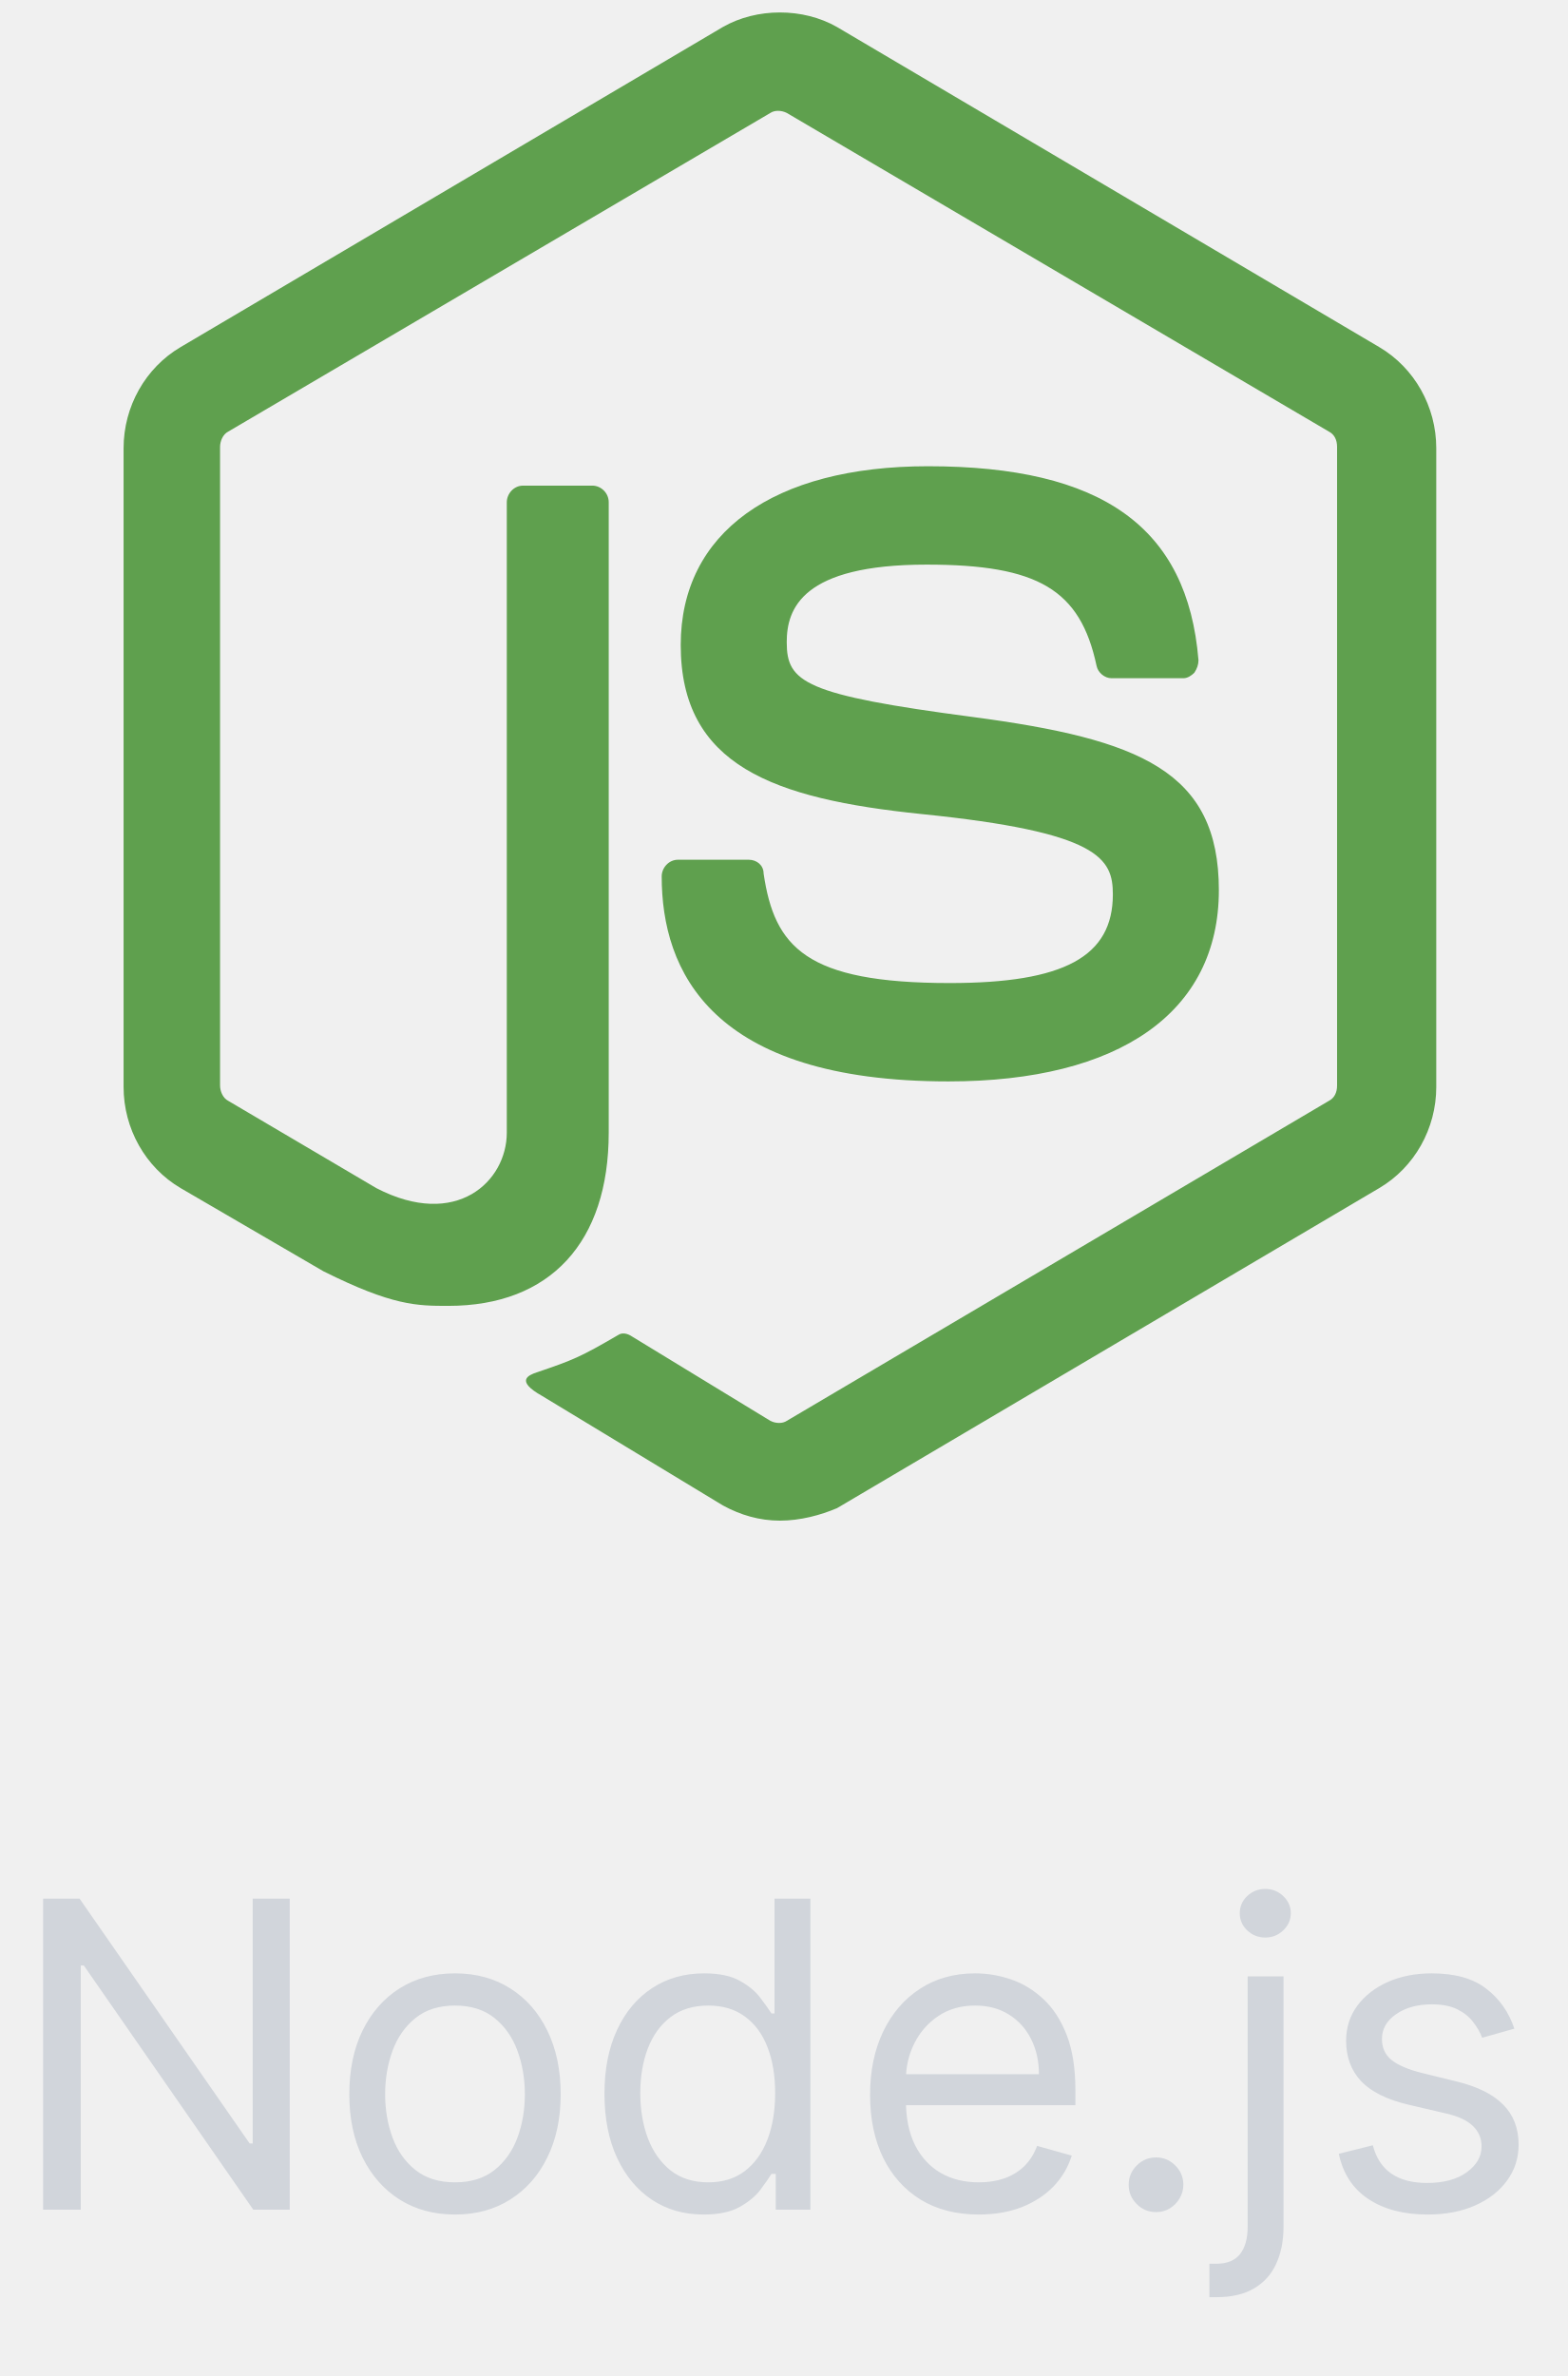
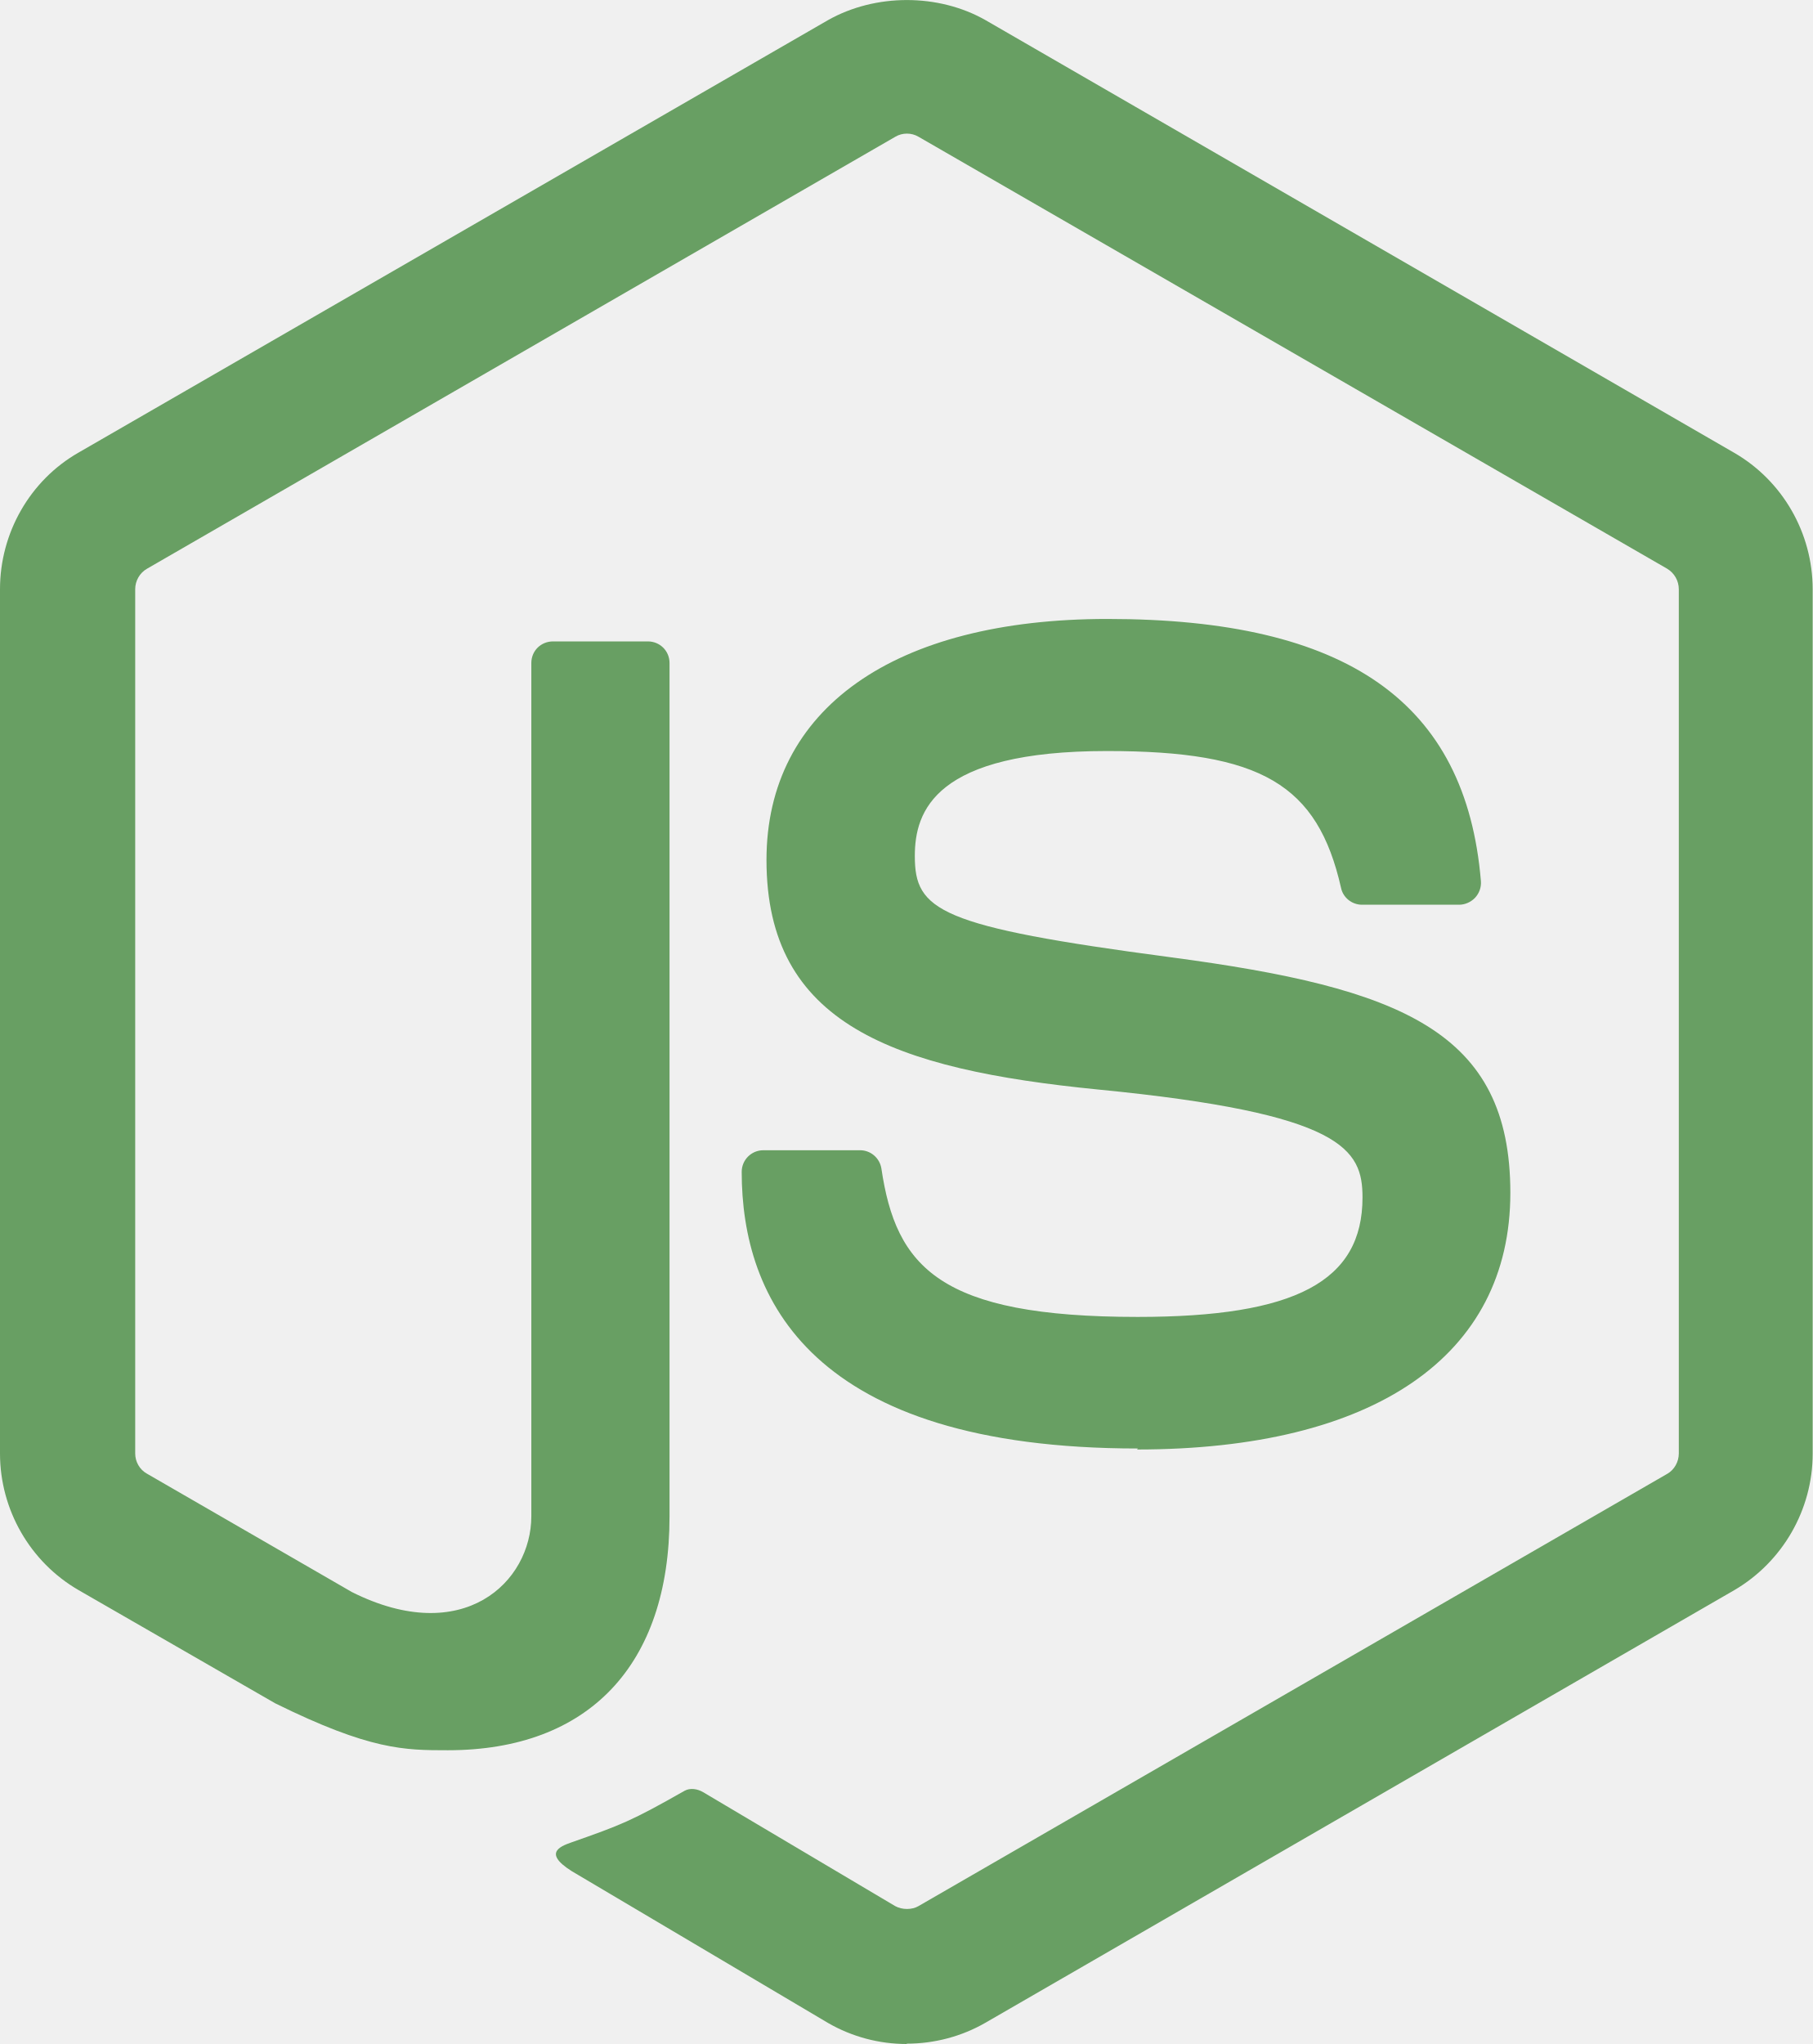
- <svg xmlns="http://www.w3.org/2000/svg" width="66" height="100" viewBox="0 0 66 100" fill="none">
-   <g clip-path="url(#clip0_119_246)">
-     <g clip-path="url(#clip1_119_246)">
-       <path d="M32.829 64C31.971 64 31.17 63.767 30.426 63.359L22.819 58.752C21.675 58.11 22.247 57.877 22.59 57.76C24.135 57.236 24.421 57.119 26.022 56.186C26.194 56.069 26.422 56.127 26.594 56.244L32.428 59.801C32.657 59.918 32.943 59.918 33.115 59.801L55.937 46.331C56.165 46.214 56.28 45.981 56.28 45.689V18.806C56.28 18.515 56.165 18.281 55.937 18.165L33.115 4.752C32.886 4.636 32.6 4.636 32.428 4.752L9.606 18.165C9.378 18.281 9.263 18.573 9.263 18.806V45.689C9.263 45.922 9.378 46.214 9.606 46.331L15.841 50.005C19.216 51.754 21.332 49.713 21.332 47.672V21.139C21.332 20.789 21.618 20.439 22.018 20.439H24.935C25.279 20.439 25.622 20.73 25.622 21.139V47.672C25.622 52.279 23.162 54.961 18.872 54.961C17.557 54.961 16.527 54.961 13.61 53.503L7.604 50.005C6.117 49.13 5.202 47.497 5.202 45.748V18.864C5.202 17.115 6.117 15.482 7.604 14.607L30.426 1.137C31.856 0.32 33.801 0.32 35.231 1.137L58.053 14.607C59.54 15.482 60.455 17.115 60.455 18.864V45.748C60.455 47.497 59.54 49.13 58.053 50.005L35.231 63.475C34.545 63.767 33.687 64 32.829 64Z" fill="#5FA04E" />
-       <path d="M39.921 45.514C29.912 45.514 27.852 40.849 27.852 36.884C27.852 36.534 28.139 36.184 28.539 36.184H31.513C31.856 36.184 32.142 36.417 32.142 36.767C32.6 39.858 33.916 41.374 39.978 41.374C44.783 41.374 46.842 40.266 46.842 37.642C46.842 36.126 46.27 35.018 38.777 34.26C32.543 33.618 28.653 32.219 28.653 27.145C28.653 22.422 32.543 19.623 39.063 19.623C46.385 19.623 49.988 22.188 50.446 27.787C50.446 27.962 50.389 28.137 50.274 28.311C50.16 28.428 49.988 28.545 49.816 28.545H46.785C46.499 28.545 46.213 28.311 46.156 28.02C45.469 24.813 43.696 23.763 39.006 23.763C33.744 23.763 33.115 25.629 33.115 27.029C33.115 28.72 33.858 29.244 40.951 30.177C47.986 31.111 51.304 32.452 51.304 37.467C51.304 42.599 47.128 45.514 39.921 45.514Z" fill="#5FA04E" />
-     </g>
-     <path d="M12.195 79.909V93H10.661L3.528 82.722H3.4V93H1.815V79.909H3.349L10.508 90.213H10.636V79.909H12.195ZM19.151 93.204C18.265 93.204 17.488 92.994 16.818 92.572C16.154 92.15 15.634 91.56 15.259 90.801C14.888 90.043 14.703 89.156 14.703 88.142C14.703 87.119 14.888 86.227 15.259 85.464C15.634 84.701 16.154 84.109 16.818 83.687C17.488 83.265 18.265 83.054 19.151 83.054C20.038 83.054 20.814 83.265 21.478 83.687C22.147 84.109 22.667 84.701 23.038 85.464C23.413 86.227 23.6 87.119 23.6 88.142C23.6 89.156 23.413 90.043 23.038 90.801C22.667 91.56 22.147 92.15 21.478 92.572C20.814 92.994 20.038 93.204 19.151 93.204ZM19.151 91.849C19.825 91.849 20.379 91.677 20.814 91.332C21.248 90.987 21.57 90.533 21.779 89.97C21.988 89.408 22.092 88.798 22.092 88.142C22.092 87.486 21.988 86.874 21.779 86.308C21.57 85.741 21.248 85.283 20.814 84.933C20.379 84.584 19.825 84.409 19.151 84.409C18.478 84.409 17.924 84.584 17.49 84.933C17.055 85.283 16.733 85.741 16.524 86.308C16.316 86.874 16.211 87.486 16.211 88.142C16.211 88.798 16.316 89.408 16.524 89.97C16.733 90.533 17.055 90.987 17.49 91.332C17.924 91.677 18.478 91.849 19.151 91.849ZM29.61 93.204C28.792 93.204 28.07 92.998 27.444 92.585C26.817 92.167 26.327 91.579 25.974 90.82C25.62 90.058 25.443 89.156 25.443 88.117C25.443 87.085 25.62 86.19 25.974 85.432C26.327 84.673 26.819 84.087 27.45 83.674C28.081 83.261 28.809 83.054 29.636 83.054C30.275 83.054 30.78 83.16 31.151 83.374C31.526 83.582 31.811 83.821 32.008 84.09C32.208 84.354 32.363 84.571 32.474 84.742H32.602V79.909H34.111V93H32.653V91.492H32.474C32.363 91.671 32.206 91.896 32.001 92.169C31.797 92.438 31.505 92.678 31.125 92.891C30.746 93.1 30.241 93.204 29.61 93.204ZM29.815 91.849C30.42 91.849 30.932 91.692 31.349 91.376C31.767 91.057 32.084 90.616 32.302 90.053C32.519 89.487 32.628 88.832 32.628 88.091C32.628 87.358 32.521 86.717 32.308 86.167C32.095 85.613 31.78 85.183 31.362 84.876C30.944 84.565 30.429 84.409 29.815 84.409C29.176 84.409 28.643 84.573 28.217 84.901C27.795 85.225 27.478 85.666 27.265 86.224C27.056 86.778 26.951 87.401 26.951 88.091C26.951 88.79 27.058 89.425 27.271 89.996C27.488 90.562 27.808 91.014 28.23 91.351C28.656 91.683 29.184 91.849 29.815 91.849ZM41.199 93.204C40.253 93.204 39.437 92.996 38.751 92.578C38.069 92.156 37.543 91.568 37.172 90.814C36.806 90.055 36.623 89.173 36.623 88.168C36.623 87.162 36.806 86.276 37.172 85.508C37.543 84.737 38.059 84.136 38.719 83.706C39.384 83.271 40.16 83.054 41.046 83.054C41.557 83.054 42.062 83.139 42.561 83.31C43.059 83.48 43.513 83.757 43.922 84.141C44.331 84.52 44.657 85.023 44.9 85.649C45.143 86.276 45.265 87.047 45.265 87.963V88.602H37.697V87.298H43.731C43.731 86.744 43.62 86.25 43.398 85.815C43.181 85.381 42.87 85.038 42.465 84.786C42.064 84.535 41.591 84.409 41.046 84.409C40.445 84.409 39.925 84.558 39.486 84.856C39.052 85.151 38.717 85.534 38.483 86.007C38.248 86.48 38.131 86.987 38.131 87.528V88.398C38.131 89.139 38.259 89.768 38.515 90.283C38.775 90.795 39.135 91.185 39.595 91.453C40.055 91.717 40.59 91.849 41.199 91.849C41.596 91.849 41.954 91.794 42.273 91.683C42.597 91.568 42.876 91.398 43.111 91.172C43.345 90.942 43.526 90.656 43.654 90.315L45.111 90.724C44.958 91.219 44.7 91.653 44.338 92.028C43.976 92.399 43.528 92.689 42.995 92.898C42.463 93.102 41.864 93.204 41.199 93.204ZM48.659 93.102C48.343 93.102 48.073 92.989 47.847 92.763C47.621 92.538 47.508 92.267 47.508 91.952C47.508 91.636 47.621 91.366 47.847 91.14C48.073 90.914 48.343 90.801 48.659 90.801C48.974 90.801 49.245 90.914 49.471 91.14C49.697 91.366 49.809 91.636 49.809 91.952C49.809 92.16 49.756 92.352 49.65 92.527C49.547 92.702 49.409 92.842 49.234 92.949C49.064 93.051 48.872 93.102 48.659 93.102ZM52.516 83.182H54.025V93.716C54.025 94.321 53.92 94.845 53.712 95.288C53.507 95.731 53.196 96.075 52.779 96.317C52.365 96.56 51.843 96.682 51.212 96.682C51.161 96.682 51.11 96.682 51.059 96.682C51.008 96.682 50.957 96.682 50.906 96.682V95.276C50.957 95.276 51.004 95.276 51.046 95.276C51.089 95.276 51.136 95.276 51.187 95.276C51.647 95.276 51.984 95.139 52.197 94.867C52.41 94.598 52.516 94.215 52.516 93.716V83.182ZM53.258 81.546C52.964 81.546 52.71 81.445 52.497 81.245C52.288 81.045 52.184 80.804 52.184 80.523C52.184 80.242 52.288 80.001 52.497 79.8C52.71 79.6 52.964 79.5 53.258 79.5C53.552 79.5 53.803 79.6 54.012 79.8C54.225 80.001 54.332 80.242 54.332 80.523C54.332 80.804 54.225 81.045 54.012 81.245C53.803 81.445 53.552 81.546 53.258 81.546ZM63.742 85.381L62.387 85.764C62.302 85.538 62.176 85.319 62.01 85.106C61.848 84.888 61.627 84.71 61.345 84.569C61.064 84.428 60.704 84.358 60.265 84.358C59.664 84.358 59.164 84.496 58.763 84.773C58.367 85.046 58.169 85.394 58.169 85.815C58.169 86.19 58.305 86.487 58.578 86.704C58.85 86.921 59.276 87.102 59.856 87.247L61.313 87.605C62.191 87.818 62.845 88.144 63.276 88.583C63.706 89.018 63.921 89.578 63.921 90.264C63.921 90.827 63.76 91.329 63.436 91.773C63.116 92.216 62.669 92.565 62.093 92.821C61.518 93.077 60.849 93.204 60.086 93.204C59.085 93.204 58.256 92.987 57.6 92.553C56.943 92.118 56.528 91.483 56.353 90.648L57.785 90.29C57.921 90.818 58.179 91.215 58.559 91.479C58.942 91.743 59.443 91.875 60.061 91.875C60.764 91.875 61.322 91.726 61.735 91.428C62.153 91.125 62.362 90.763 62.362 90.341C62.362 90 62.242 89.715 62.004 89.484C61.765 89.25 61.399 89.075 60.904 88.96L59.268 88.577C58.369 88.364 57.708 88.033 57.286 87.586C56.869 87.134 56.66 86.57 56.66 85.892C56.66 85.338 56.816 84.848 57.127 84.422C57.442 83.996 57.87 83.661 58.411 83.418C58.957 83.175 59.575 83.054 60.265 83.054C61.237 83.054 62 83.267 62.553 83.693C63.112 84.119 63.508 84.682 63.742 85.381Z" fill="#D1D5DB" />
+ <svg xmlns="http://www.w3.org/2000/svg" version="1.1" id="Layer_1" x="0px" y="0px" viewBox="0 0 109 122.88" style="enable-background:new 0 0 109 122.88" xml:space="preserve">
+   <style type="text/css">.st0{fill-rule:evenodd;clip-rule:evenodd;fill:#689F63;}</style>
+   <g>
+     <path class="st0" d="M68.43,87.08c-19.7,0-23.83-9.04-23.83-16.63c0-0.72,0.58-1.3,1.3-1.3h5.82c0.64,0,1.18,0.47,1.28,1.1 c0.88,5.93,3.49,8.92,15.41,8.92c9.49,0,13.52-2.14,13.52-7.18c0-2.9-1.15-5.05-15.89-6.49c-12.33-1.22-19.95-3.93-19.95-13.8 c0-9.08,7.66-14.49,20.5-14.49c14.42,0,21.56,5,22.46,15.76c0.03,0.37-0.1,0.73-0.35,1c-0.25,0.26-0.6,0.42-0.96,0.42H81.9 c-0.61,0-1.14-0.43-1.26-1.01c-1.41-6.23-4.81-8.23-14.07-8.23c-10.36,0-11.56,3.61-11.56,6.31c0,3.28,1.42,4.24,15.4,6.09 c13.84,1.84,20.41,4.43,20.41,14.16c0,9.81-8.18,15.43-22.45,15.43L68.43,87.08L68.43,87.08z M54.52,122.88 c-1.65,0-3.28-0.43-4.72-1.26l-15.03-8.9c-2.25-1.26-1.15-1.7-0.41-1.96c2.99-1.05,3.6-1.28,6.8-3.1c0.34-0.19,0.78-0.12,1.12,0.08 l11.55,6.85c0.42,0.23,1.01,0.23,1.4,0l45.03-25.99c0.42-0.24,0.69-0.72,0.69-1.22V35.43c0-0.52-0.27-0.98-0.7-1.24L55.23,8.22 c-0.42-0.25-0.97-0.25-1.39,0l-45,25.97c-0.44,0.25-0.71,0.73-0.71,1.23v51.96c0,0.5,0.27,0.97,0.7,1.21l12.33,7.12 c6.69,3.35,10.79-0.6,10.79-4.56V39.86c0-0.73,0.57-1.3,1.31-1.3l5.7,0c0.71,0,1.3,0.56,1.3,1.3v51.31 c0,8.93-4.87,14.05-13.33,14.05c-2.6,0-4.66,0-10.38-2.82L4.72,95.59C1.8,93.9,0,90.75,0,87.38V35.42c0-3.38,1.8-6.54,4.72-8.21 l45.07-26c2.85-1.61,6.64-1.61,9.47,0l45.02,26.01c2.91,1.68,4.72,4.82,4.72,8.21v51.96c0,3.37-1.81,6.51-4.72,8.21l-45.02,26 c-1.44,0.83-3.08,1.26-4.74,1.26L54.52,122.88L54.52,122.88z M54.52,122.88L54.52,122.88L54.52,122.88L54.52,122.88z" />
  </g>
-   <defs>
-     <clipPath id="clip0_119_246">
-       <rect width="65" height="100" fill="white" transform="translate(0.229492)" />
-     </clipPath>
-     <clipPath id="clip1_119_246">
-       <rect width="56.32" height="64" fill="white" transform="translate(4.56934)" />
-     </clipPath>
-   </defs>
</svg>
